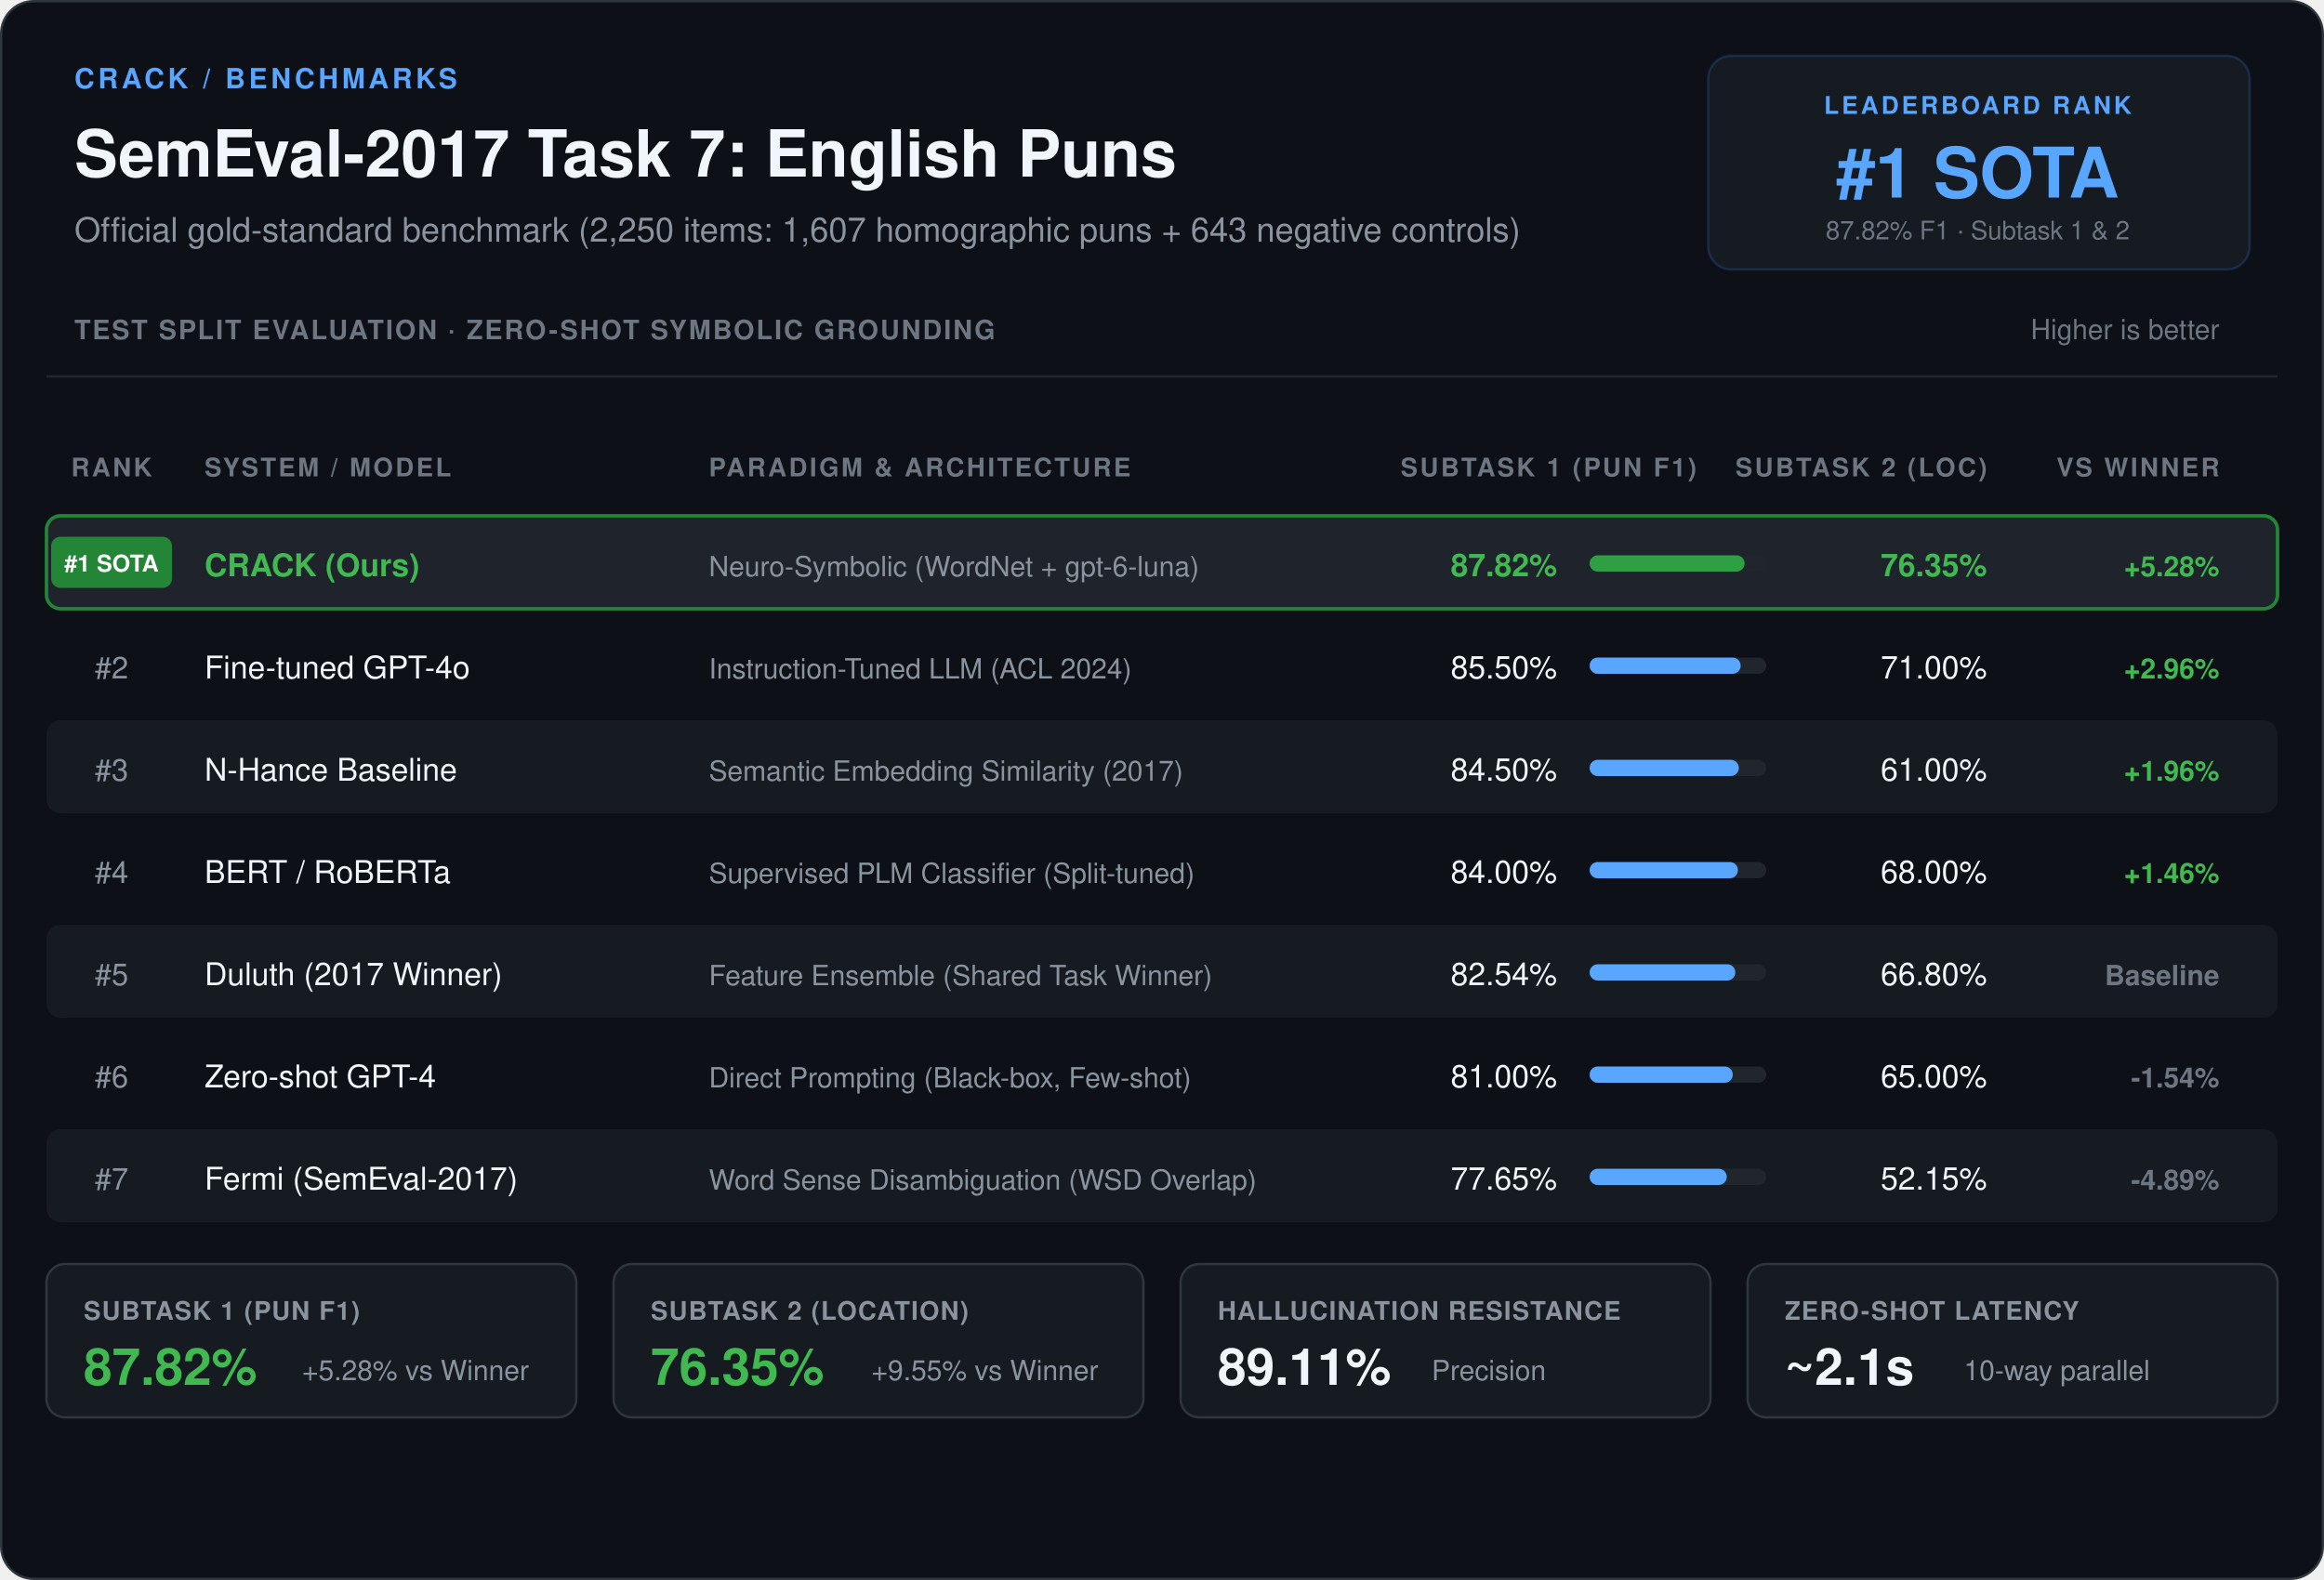
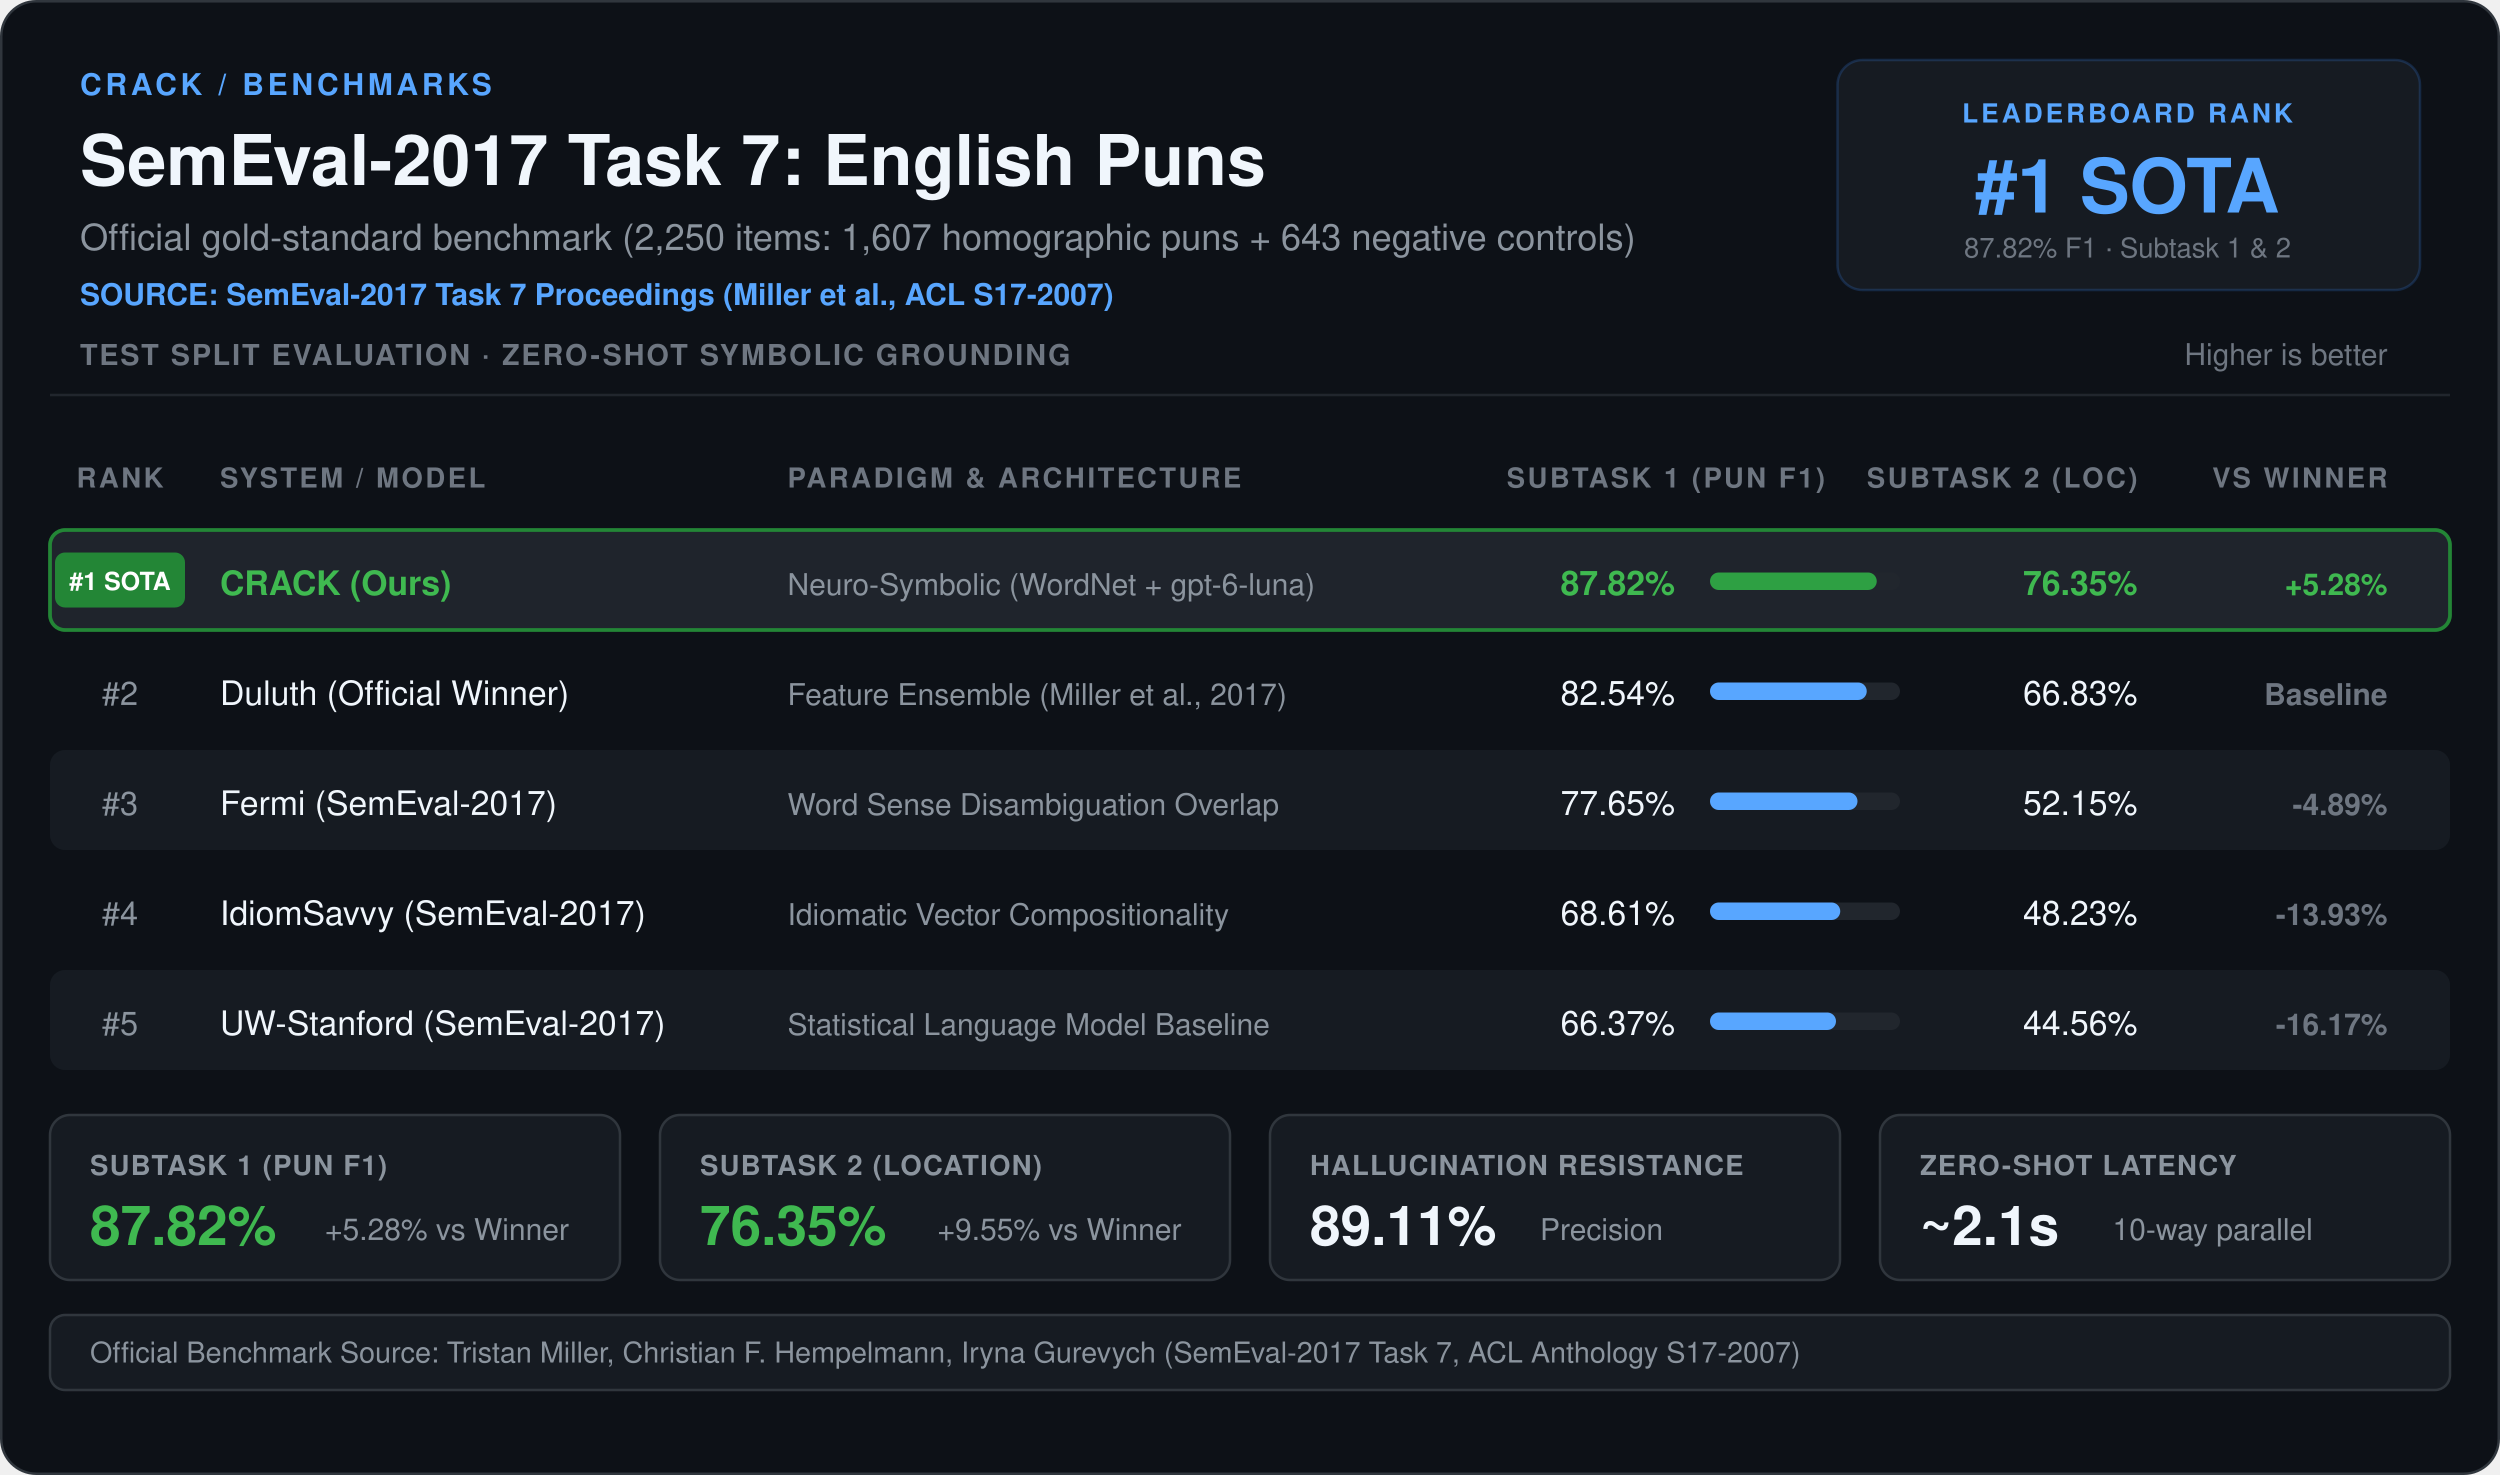
- <svg xmlns="http://www.w3.org/2000/svg" width="1000" height="680" viewBox="0 0 1000 680" role="img" aria-labelledby="title description">
-   <rect x="0.5" y="0.5" width="999" height="679" rx="14" fill="#0d1117" stroke="#30363d" />
+ <svg xmlns="http://www.w3.org/2000/svg" width="1000" height="590" viewBox="0 0 1000 590" role="img" aria-labelledby="title description">
+   <rect x="0.5" y="0.5" width="999" height="589" rx="14" fill="#0d1117" stroke="#30363d" />
  <g font-family="-apple-system, BlinkMacSystemFont, 'Segoe UI', Helvetica, Arial, sans-serif" font-variant-numeric="tabular-nums">
    <text x="32" y="38" fill="#58a6ff" font-size="12" font-weight="700" text-anchor="start" letter-spacing="1.5">CRACK  /  BENCHMARKS</text>
-     <text x="32" y="76" fill="#f0f6fc" font-size="28" font-weight="700" text-anchor="start">SemEval-2017 Task 7: English Puns</text>
-     <text x="32" y="104" fill="#8b949e" font-size="14.5" font-weight="400" text-anchor="start">Official gold-standard benchmark (2,250 items: 1,607 homographic puns + 643 negative controls)</text>
+     <text x="32" y="74" fill="#f0f6fc" font-size="28" font-weight="700" text-anchor="start">SemEval-2017 Task 7: English Puns</text>
+     <text x="32" y="100" fill="#8b949e" font-size="14.5" font-weight="400" text-anchor="start">Official gold-standard benchmark (2,250 items: 1,607 homographic puns + 643 negative controls)</text>
+     <text x="32" y="122" fill="#58a6ff" font-size="12" font-weight="600" text-anchor="start">SOURCE: SemEval-2017 Task 7 Proceedings (Miller et al., ACL S17-2007)</text>
    <rect x="735" y="24" width="233" height="92" rx="10" fill="#161b22" stroke="#388bfd33" />
    <text x="851" y="49" fill="#58a6ff" font-size="10.5" font-weight="700" text-anchor="middle" letter-spacing="1.2">LEADERBOARD RANK</text>
    <text x="851" y="85" fill="#58a6ff" font-size="30" font-weight="800" text-anchor="middle">#1 SOTA</text>
    <text x="851" y="103" fill="#6e7681" font-size="11" font-weight="500" text-anchor="middle">87.82% F1 · Subtask 1 &amp; 2</text>
    <text x="32" y="146" fill="#6e7681" font-size="11.5" font-weight="600" text-anchor="start" letter-spacing="0.8">TEST SPLIT EVALUATION  ·  ZERO-SHOT SYMBOLIC GROUNDING</text>
    <text x="955" y="146" fill="#6e7681" font-size="12" font-weight="400" text-anchor="end">Higher is better</text>
-     <path d="M20 162 H980" stroke="#21262d" stroke-width="1" />
-     <text x="48" y="205" fill="#6e7681" font-size="11" font-weight="700" text-anchor="middle" letter-spacing="1">RANK</text>
-     <text x="88" y="205" fill="#6e7681" font-size="11" font-weight="700" text-anchor="start" letter-spacing="1">SYSTEM / MODEL</text>
-     <text x="305" y="205" fill="#6e7681" font-size="11" font-weight="700" text-anchor="start" letter-spacing="1">PARADIGM &amp; ARCHITECTURE</text>
-     <text x="730" y="205" fill="#6e7681" font-size="11" font-weight="700" text-anchor="end" letter-spacing="1">SUBTASK 1 (PUN F1)</text>
-     <text x="855" y="205" fill="#6e7681" font-size="11" font-weight="700" text-anchor="end" letter-spacing="1">SUBTASK 2 (LOC)</text>
-     <text x="955" y="205" fill="#6e7681" font-size="11" font-weight="700" text-anchor="end" letter-spacing="1">VS WINNER</text>
-     <rect x="20" y="222" width="960" height="40" rx="6" fill="#1f242c" stroke="#238636" stroke-width="1.5" />
-     <rect x="22" y="231" width="52" height="22" rx="4" fill="#238636" />
-     <text x="48" y="246" fill="#ffffff" font-size="10" font-weight="700" text-anchor="middle">#1 SOTA</text>
-     <text x="88" y="248" fill="#3fb950" font-size="13.5" font-weight="700" text-anchor="start">CRACK (Ours)</text>
-     <text x="305" y="248" fill="#8b949e" font-size="12" font-weight="400" text-anchor="start">Neuro-Symbolic (WordNet + gpt-6-luna)</text>
-     <text x="670" y="248" fill="#3fb950" font-size="13.5" font-weight="700" text-anchor="end">87.82%</text>
-     <rect x="684" y="239" width="76" height="7" rx="3.5" fill="#21262d" />
-     <rect x="684" y="239" width="66.7" height="7" rx="3.5" fill="#2ea043" />
-     <text x="855" y="248" fill="#3fb950" font-size="13.5" font-weight="700" text-anchor="end">76.35%</text>
-     <text x="955" y="248" fill="#3fb950" font-size="12" font-weight="600" text-anchor="end">+5.28%</text>
-     <rect x="20" y="266" width="960" height="40" rx="6" fill="#0d1117" />
-     <text x="48" y="292" fill="#8b949e" font-size="13" font-weight="500" text-anchor="middle">#2</text>
-     <text x="88" y="292" fill="#f0f6fc" font-size="13.5" font-weight="500" text-anchor="start">Fine-tuned GPT-4o</text>
-     <text x="305" y="292" fill="#8b949e" font-size="12" font-weight="400" text-anchor="start">Instruction-Tuned LLM (ACL 2024)</text>
-     <text x="670" y="292" fill="#f0f6fc" font-size="13.5" font-weight="500" text-anchor="end">85.50%</text>
-     <rect x="684" y="283" width="76" height="7" rx="3.5" fill="#21262d" />
-     <rect x="684" y="283" width="65.0" height="7" rx="3.5" fill="#58a6ff" />
-     <text x="855" y="292" fill="#f0f6fc" font-size="13.5" font-weight="500" text-anchor="end">71.00%</text>
-     <text x="955" y="292" fill="#3fb950" font-size="12" font-weight="600" text-anchor="end">+2.96%</text>
-     <rect x="20" y="310" width="960" height="40" rx="6" fill="#161b22" />
-     <text x="48" y="336" fill="#8b949e" font-size="13" font-weight="500" text-anchor="middle">#3</text>
-     <text x="88" y="336" fill="#f0f6fc" font-size="13.5" font-weight="500" text-anchor="start">N-Hance Baseline</text>
-     <text x="305" y="336" fill="#8b949e" font-size="12" font-weight="400" text-anchor="start">Semantic Embedding Similarity (2017)</text>
-     <text x="670" y="336" fill="#f0f6fc" font-size="13.5" font-weight="500" text-anchor="end">84.50%</text>
-     <rect x="684" y="327" width="76" height="7" rx="3.5" fill="#21262d" />
-     <rect x="684" y="327" width="64.2" height="7" rx="3.5" fill="#58a6ff" />
-     <text x="855" y="336" fill="#f0f6fc" font-size="13.5" font-weight="500" text-anchor="end">61.00%</text>
-     <text x="955" y="336" fill="#3fb950" font-size="12" font-weight="600" text-anchor="end">+1.96%</text>
-     <rect x="20" y="354" width="960" height="40" rx="6" fill="#0d1117" />
-     <text x="48" y="380" fill="#8b949e" font-size="13" font-weight="500" text-anchor="middle">#4</text>
-     <text x="88" y="380" fill="#f0f6fc" font-size="13.5" font-weight="500" text-anchor="start">BERT / RoBERTa</text>
-     <text x="305" y="380" fill="#8b949e" font-size="12" font-weight="400" text-anchor="start">Supervised PLM Classifier (Split-tuned)</text>
-     <text x="670" y="380" fill="#f0f6fc" font-size="13.5" font-weight="500" text-anchor="end">84.00%</text>
-     <rect x="684" y="371" width="76" height="7" rx="3.5" fill="#21262d" />
-     <rect x="684" y="371" width="63.8" height="7" rx="3.5" fill="#58a6ff" />
-     <text x="855" y="380" fill="#f0f6fc" font-size="13.5" font-weight="500" text-anchor="end">68.00%</text>
-     <text x="955" y="380" fill="#3fb950" font-size="12" font-weight="600" text-anchor="end">+1.46%</text>
-     <rect x="20" y="398" width="960" height="40" rx="6" fill="#161b22" />
-     <text x="48" y="424" fill="#8b949e" font-size="13" font-weight="500" text-anchor="middle">#5</text>
-     <text x="88" y="424" fill="#f0f6fc" font-size="13.5" font-weight="500" text-anchor="start">Duluth (2017 Winner)</text>
-     <text x="305" y="424" fill="#8b949e" font-size="12" font-weight="400" text-anchor="start">Feature Ensemble (Shared Task Winner)</text>
-     <text x="670" y="424" fill="#f0f6fc" font-size="13.5" font-weight="500" text-anchor="end">82.54%</text>
-     <rect x="684" y="415" width="76" height="7" rx="3.5" fill="#21262d" />
-     <rect x="684" y="415" width="62.7" height="7" rx="3.5" fill="#58a6ff" />
-     <text x="855" y="424" fill="#f0f6fc" font-size="13.5" font-weight="500" text-anchor="end">66.80%</text>
-     <text x="955" y="424" fill="#6e7681" font-size="12" font-weight="600" text-anchor="end">Baseline</text>
-     <rect x="20" y="442" width="960" height="40" rx="6" fill="#0d1117" />
-     <text x="48" y="468" fill="#8b949e" font-size="13" font-weight="500" text-anchor="middle">#6</text>
-     <text x="88" y="468" fill="#f0f6fc" font-size="13.5" font-weight="500" text-anchor="start">Zero-shot GPT-4</text>
-     <text x="305" y="468" fill="#8b949e" font-size="12" font-weight="400" text-anchor="start">Direct Prompting (Black-box, Few-shot)</text>
-     <text x="670" y="468" fill="#f0f6fc" font-size="13.5" font-weight="500" text-anchor="end">81.00%</text>
-     <rect x="684" y="459" width="76" height="7" rx="3.5" fill="#21262d" />
-     <rect x="684" y="459" width="61.6" height="7" rx="3.5" fill="#58a6ff" />
-     <text x="855" y="468" fill="#f0f6fc" font-size="13.5" font-weight="500" text-anchor="end">65.00%</text>
-     <text x="955" y="468" fill="#6e7681" font-size="12" font-weight="600" text-anchor="end">-1.54%</text>
-     <rect x="20" y="486" width="960" height="40" rx="6" fill="#161b22" />
-     <text x="48" y="512" fill="#8b949e" font-size="13" font-weight="500" text-anchor="middle">#7</text>
-     <text x="88" y="512" fill="#f0f6fc" font-size="13.5" font-weight="500" text-anchor="start">Fermi (SemEval-2017)</text>
-     <text x="305" y="512" fill="#8b949e" font-size="12" font-weight="400" text-anchor="start">Word Sense Disambiguation (WSD Overlap)</text>
-     <text x="670" y="512" fill="#f0f6fc" font-size="13.5" font-weight="500" text-anchor="end">77.65%</text>
-     <rect x="684" y="503" width="76" height="7" rx="3.5" fill="#21262d" />
-     <rect x="684" y="503" width="59.0" height="7" rx="3.5" fill="#58a6ff" />
-     <text x="855" y="512" fill="#f0f6fc" font-size="13.5" font-weight="500" text-anchor="end">52.15%</text>
-     <text x="955" y="512" fill="#6e7681" font-size="12" font-weight="600" text-anchor="end">-4.89%</text>
-     <g transform="translate(20, 544)">
+     <path d="M20 158 H980" stroke="#21262d" stroke-width="1" />
+     <text x="48" y="195" fill="#6e7681" font-size="11" font-weight="700" text-anchor="middle" letter-spacing="1">RANK</text>
+     <text x="88" y="195" fill="#6e7681" font-size="11" font-weight="700" text-anchor="start" letter-spacing="1">SYSTEM / MODEL</text>
+     <text x="315" y="195" fill="#6e7681" font-size="11" font-weight="700" text-anchor="start" letter-spacing="1">PARADIGM &amp; ARCHITECTURE</text>
+     <text x="730" y="195" fill="#6e7681" font-size="11" font-weight="700" text-anchor="end" letter-spacing="1">SUBTASK 1 (PUN F1)</text>
+     <text x="855" y="195" fill="#6e7681" font-size="11" font-weight="700" text-anchor="end" letter-spacing="1">SUBTASK 2 (LOC)</text>
+     <text x="955" y="195" fill="#6e7681" font-size="11" font-weight="700" text-anchor="end" letter-spacing="1">VS WINNER</text>
+     <rect x="20" y="212" width="960" height="40" rx="6" fill="#1f242c" stroke="#238636" stroke-width="1.5" />
+     <rect x="22" y="221" width="52" height="22" rx="4" fill="#238636" />
+     <text x="48" y="236" fill="#ffffff" font-size="10" font-weight="700" text-anchor="middle">#1 SOTA</text>
+     <text x="88" y="238" fill="#3fb950" font-size="13.5" font-weight="700" text-anchor="start">CRACK (Ours)</text>
+     <text x="315" y="238" fill="#8b949e" font-size="12" font-weight="400" text-anchor="start">Neuro-Symbolic (WordNet + gpt-6-luna)</text>
+     <text x="670" y="238" fill="#3fb950" font-size="13.5" font-weight="700" text-anchor="end">87.82%</text>
+     <rect x="684" y="229" width="76" height="7" rx="3.5" fill="#21262d" />
+     <rect x="684" y="229" width="66.7" height="7" rx="3.5" fill="#2ea043" />
+     <text x="855" y="238" fill="#3fb950" font-size="13.5" font-weight="700" text-anchor="end">76.35%</text>
+     <text x="955" y="238" fill="#3fb950" font-size="12" font-weight="600" text-anchor="end">+5.28%</text>
+     <rect x="20" y="256" width="960" height="40" rx="6" fill="#0d1117" />
+     <text x="48" y="282" fill="#8b949e" font-size="13" font-weight="500" text-anchor="middle">#2</text>
+     <text x="88" y="282" fill="#f0f6fc" font-size="13.5" font-weight="500" text-anchor="start">Duluth (Official Winner)</text>
+     <text x="315" y="282" fill="#8b949e" font-size="12" font-weight="400" text-anchor="start">Feature Ensemble (Miller et al., 2017)</text>
+     <text x="670" y="282" fill="#f0f6fc" font-size="13.5" font-weight="500" text-anchor="end">82.54%</text>
+     <rect x="684" y="273" width="76" height="7" rx="3.5" fill="#21262d" />
+     <rect x="684" y="273" width="62.7" height="7" rx="3.5" fill="#58a6ff" />
+     <text x="855" y="282" fill="#f0f6fc" font-size="13.5" font-weight="500" text-anchor="end">66.83%</text>
+     <text x="955" y="282" fill="#6e7681" font-size="12" font-weight="600" text-anchor="end">Baseline</text>
+     <rect x="20" y="300" width="960" height="40" rx="6" fill="#161b22" />
+     <text x="48" y="326" fill="#8b949e" font-size="13" font-weight="500" text-anchor="middle">#3</text>
+     <text x="88" y="326" fill="#f0f6fc" font-size="13.5" font-weight="500" text-anchor="start">Fermi (SemEval-2017)</text>
+     <text x="315" y="326" fill="#8b949e" font-size="12" font-weight="400" text-anchor="start">Word Sense Disambiguation Overlap</text>
+     <text x="670" y="326" fill="#f0f6fc" font-size="13.5" font-weight="500" text-anchor="end">77.65%</text>
+     <rect x="684" y="317" width="76" height="7" rx="3.5" fill="#21262d" />
+     <rect x="684" y="317" width="59.0" height="7" rx="3.5" fill="#58a6ff" />
+     <text x="855" y="326" fill="#f0f6fc" font-size="13.5" font-weight="500" text-anchor="end">52.15%</text>
+     <text x="955" y="326" fill="#6e7681" font-size="12" font-weight="600" text-anchor="end">-4.89%</text>
+     <rect x="20" y="344" width="960" height="40" rx="6" fill="#0d1117" />
+     <text x="48" y="370" fill="#8b949e" font-size="13" font-weight="500" text-anchor="middle">#4</text>
+     <text x="88" y="370" fill="#f0f6fc" font-size="13.5" font-weight="500" text-anchor="start">IdiomSavvy (SemEval-2017)</text>
+     <text x="315" y="370" fill="#8b949e" font-size="12" font-weight="400" text-anchor="start">Idiomatic Vector Compositionality</text>
+     <text x="670" y="370" fill="#f0f6fc" font-size="13.5" font-weight="500" text-anchor="end">68.61%</text>
+     <rect x="684" y="361" width="76" height="7" rx="3.5" fill="#21262d" />
+     <rect x="684" y="361" width="52.1" height="7" rx="3.5" fill="#58a6ff" />
+     <text x="855" y="370" fill="#f0f6fc" font-size="13.5" font-weight="500" text-anchor="end">48.23%</text>
+     <text x="955" y="370" fill="#6e7681" font-size="12" font-weight="600" text-anchor="end">-13.93%</text>
+     <rect x="20" y="388" width="960" height="40" rx="6" fill="#161b22" />
+     <text x="48" y="414" fill="#8b949e" font-size="13" font-weight="500" text-anchor="middle">#5</text>
+     <text x="88" y="414" fill="#f0f6fc" font-size="13.5" font-weight="500" text-anchor="start">UW-Stanford (SemEval-2017)</text>
+     <text x="315" y="414" fill="#8b949e" font-size="12" font-weight="400" text-anchor="start">Statistical Language Model Baseline</text>
+     <text x="670" y="414" fill="#f0f6fc" font-size="13.5" font-weight="500" text-anchor="end">66.37%</text>
+     <rect x="684" y="405" width="76" height="7" rx="3.5" fill="#21262d" />
+     <rect x="684" y="405" width="50.4" height="7" rx="3.5" fill="#58a6ff" />
+     <text x="855" y="414" fill="#f0f6fc" font-size="13.5" font-weight="500" text-anchor="end">44.56%</text>
+     <text x="955" y="414" fill="#6e7681" font-size="12" font-weight="600" text-anchor="end">-16.17%</text>
+     <g transform="translate(20, 446)">
      <rect x="0" y="0" width="228" height="66" rx="8" fill="#161b22" stroke="#30363d" />
      <text x="16" y="24" fill="#8b949e" font-size="11" font-weight="600" letter-spacing="0.5">SUBTASK 1 (PUN F1)</text>
      <text x="16" y="52" fill="#3fb950" font-size="22" font-weight="700">87.82%</text>
      <text x="110" y="50" fill="#8b949e" font-size="12" font-weight="500">+5.28% vs Winner</text>
      <rect x="244" y="0" width="228" height="66" rx="8" fill="#161b22" stroke="#30363d" />
      <text x="260" y="24" fill="#8b949e" font-size="11" font-weight="600" letter-spacing="0.5">SUBTASK 2 (LOCATION)</text>
      <text x="260" y="52" fill="#3fb950" font-size="22" font-weight="700">76.35%</text>
      <text x="355" y="50" fill="#8b949e" font-size="12" font-weight="500">+9.55% vs Winner</text>
      <rect x="488" y="0" width="228" height="66" rx="8" fill="#161b22" stroke="#30363d" />
      <text x="504" y="24" fill="#8b949e" font-size="11" font-weight="600" letter-spacing="0.5">HALLUCINATION RESISTANCE</text>
      <text x="504" y="52" fill="#f0f6fc" font-size="22" font-weight="700">89.11%</text>
      <text x="596" y="50" fill="#8b949e" font-size="12" font-weight="500">Precision</text>
      <rect x="732" y="0" width="228" height="66" rx="8" fill="#161b22" stroke="#30363d" />
      <text x="748" y="24" fill="#8b949e" font-size="11" font-weight="600" letter-spacing="0.5">ZERO-SHOT LATENCY</text>
      <text x="748" y="52" fill="#f0f6fc" font-size="22" font-weight="700">~2.1s</text>
      <text x="825" y="50" fill="#8b949e" font-size="12" font-weight="500">10-way parallel</text>
    </g>
+     <g transform="translate(20, 526)">
+       <rect x="0" y="0" width="960" height="30" rx="6" fill="#161b22" stroke="#30363d" />
+       <text x="16" y="19" fill="#8b949e" font-size="11.5" font-weight="500">Official Benchmark Source: Tristan Miller, Christian F. Hempelmann, Iryna Gurevych (SemEval-2017 Task 7, ACL Anthology S17-2007)</text>
+     </g>
  </g>
</svg>
